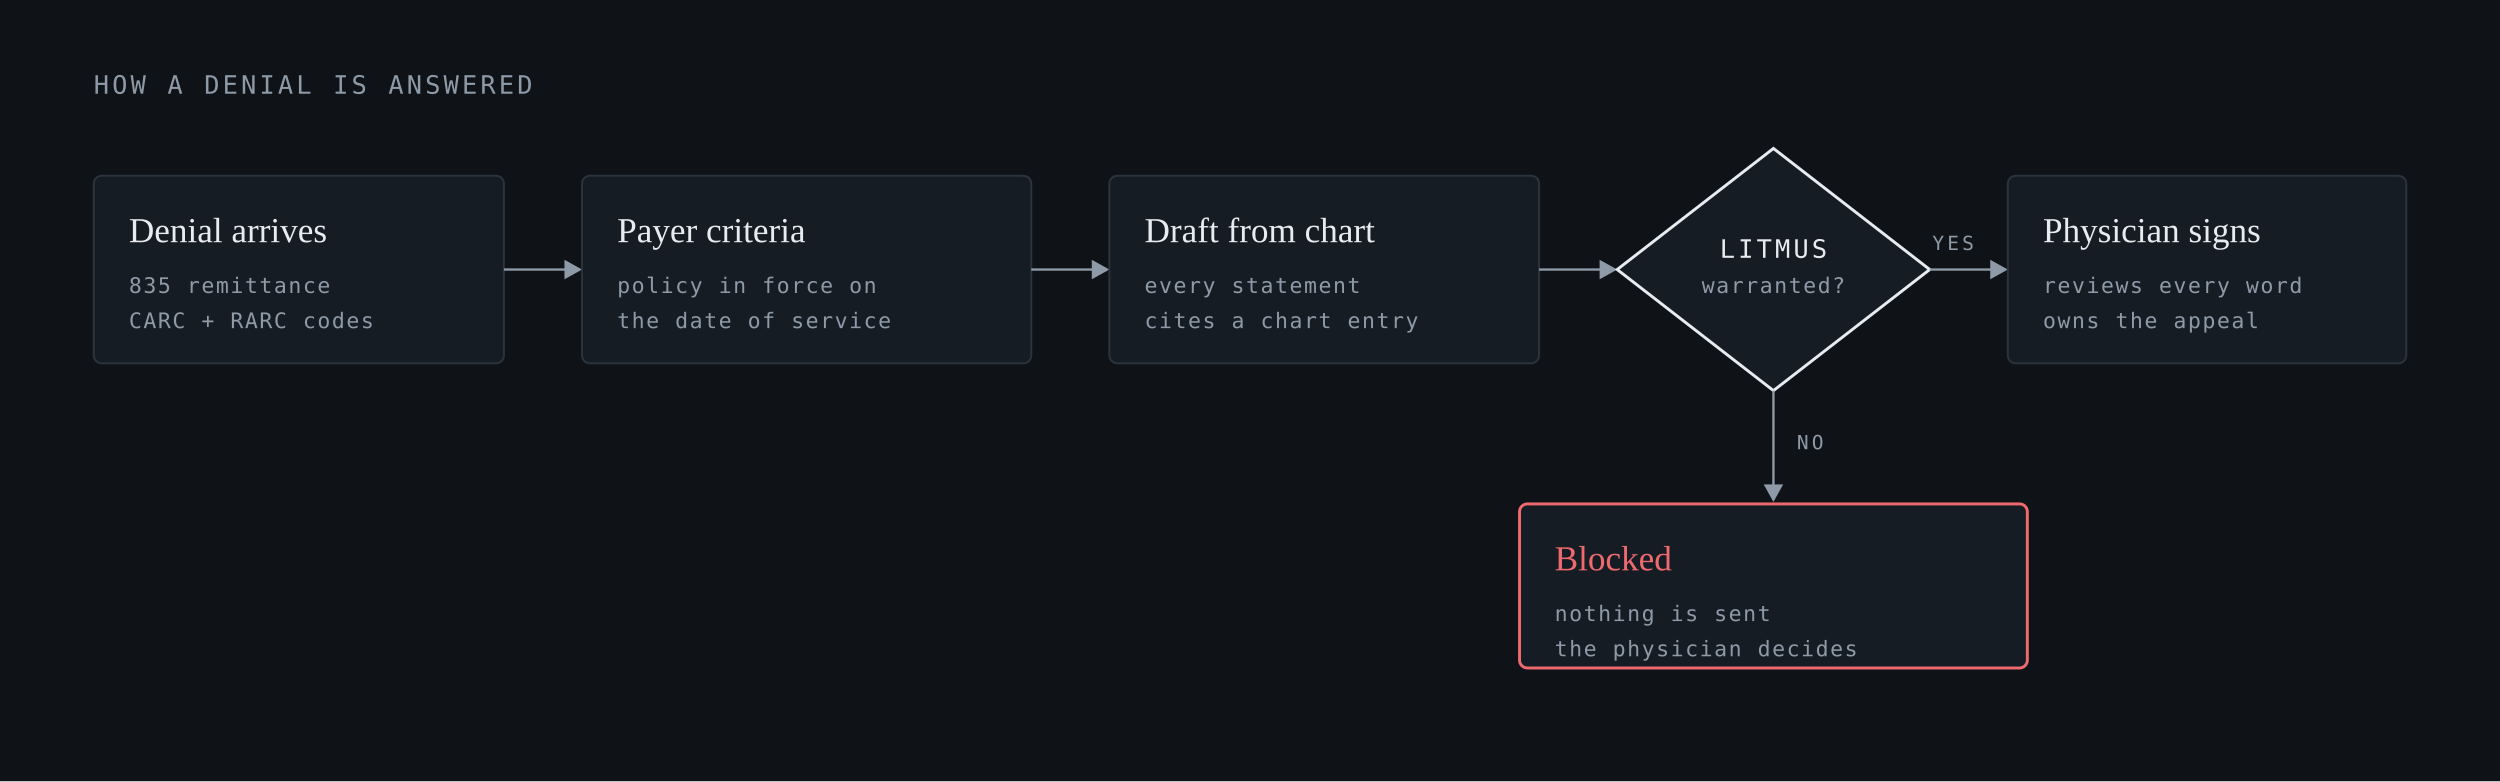
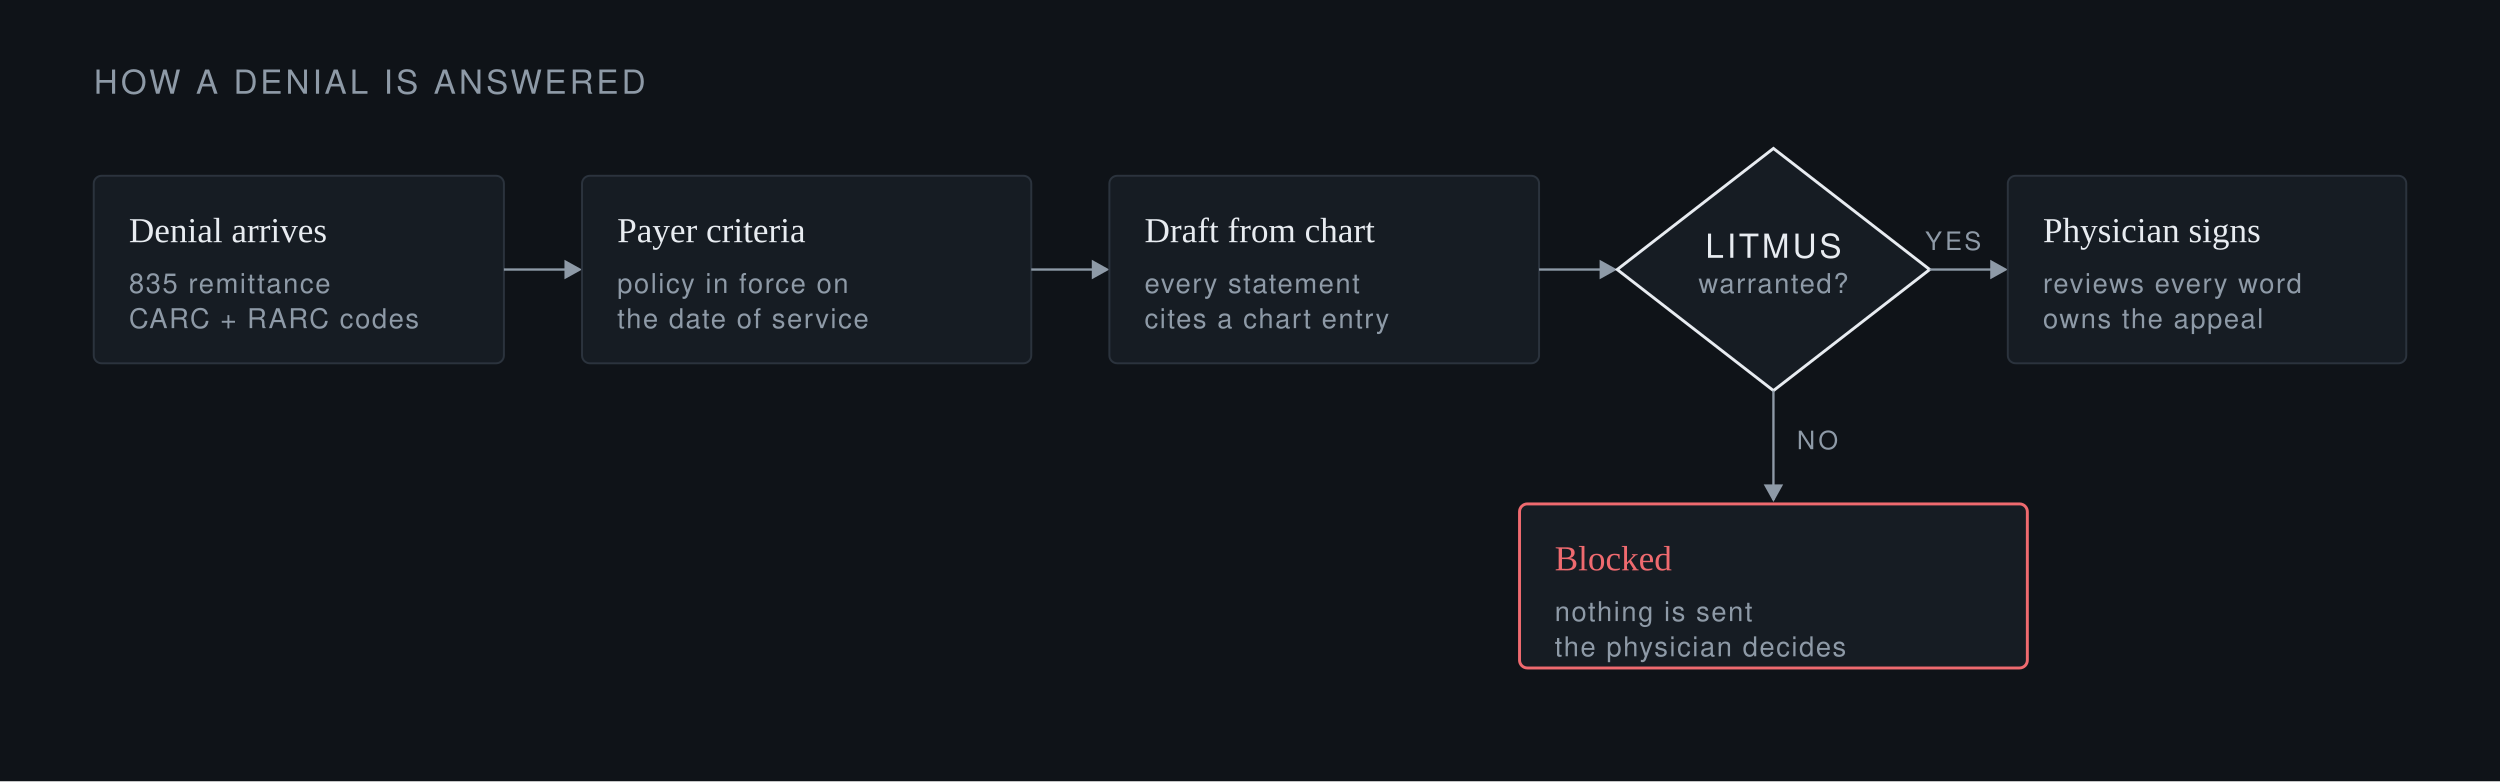
<svg xmlns="http://www.w3.org/2000/svg" viewBox="0 0 1280 400" width="1280" height="400" role="img" aria-label="Flow: a denial arrives as an 835 remittance with reason codes; it is checked against the payer criteria in force on the date of service; a response is drafted from the chart with every statement citing a chart entry; the LITMUS gate checks every statement is warranted; if yes, the physician reviews and signs; if no, the draft is blocked and the physician decides.">
  <rect width="1280" height="400" fill="#0f1318" />
-   <text x="48" y="48" font-family="ui-monospace, SFMono-Regular, Menlo, Consolas, monospace" font-size="13" letter-spacing="1.6" fill="#8e9aa7" text-anchor="start">HOW A DENIAL IS ANSWERED</text>
+   <text x="48" y="48" font-family="'Segoe UI', -apple-system, BlinkMacSystemFont, 'Helvetica Neue', Helvetica, Arial, sans-serif" font-size="17" letter-spacing="1.6" fill="#8e9aa7" text-anchor="start">HOW A DENIAL IS ANSWERED</text>
  <rect x="48" y="90" width="210" height="96" rx="4" fill="#161c23" stroke="#2b333d" stroke-width="1" />
  <text x="66" y="124" font-family="Georgia, 'Times New Roman', serif" font-size="18" fill="#e8ecf1" text-anchor="start" font-style="normal" font-weight="normal">Denial arrives</text>
-   <text x="66" y="150" font-family="ui-monospace, SFMono-Regular, Menlo, Consolas, monospace" font-size="11" letter-spacing="0.8" fill="#8e9aa7" text-anchor="start">835 remittance</text>
-   <text x="66" y="168" font-family="ui-monospace, SFMono-Regular, Menlo, Consolas, monospace" font-size="11" letter-spacing="0.8" fill="#8e9aa7" text-anchor="start">CARC + RARC codes</text>
+   <text x="66" y="150" font-family="'Segoe UI', -apple-system, BlinkMacSystemFont, 'Helvetica Neue', Helvetica, Arial, sans-serif" font-size="14" letter-spacing="0.8" fill="#8e9aa7" text-anchor="start">835 remittance</text>
+   <text x="66" y="168" font-family="'Segoe UI', -apple-system, BlinkMacSystemFont, 'Helvetica Neue', Helvetica, Arial, sans-serif" font-size="14" letter-spacing="0.8" fill="#8e9aa7" text-anchor="start">CARC + RARC codes</text>
  <line x1="258" y1="138.0" x2="290" y2="138.0" stroke="#8e9aa7" stroke-width="1.2" />
  <path d="M289 133.0 L298 138.0 L289 143.0 Z" fill="#8e9aa7" />
  <rect x="298" y="90" width="230" height="96" rx="4" fill="#161c23" stroke="#2b333d" stroke-width="1" />
  <text x="316" y="124" font-family="Georgia, 'Times New Roman', serif" font-size="18" fill="#e8ecf1" text-anchor="start" font-style="normal" font-weight="normal">Payer criteria</text>
-   <text x="316" y="150" font-family="ui-monospace, SFMono-Regular, Menlo, Consolas, monospace" font-size="11" letter-spacing="0.8" fill="#8e9aa7" text-anchor="start">policy in force on</text>
-   <text x="316" y="168" font-family="ui-monospace, SFMono-Regular, Menlo, Consolas, monospace" font-size="11" letter-spacing="0.8" fill="#8e9aa7" text-anchor="start">the date of service</text>
+   <text x="316" y="150" font-family="'Segoe UI', -apple-system, BlinkMacSystemFont, 'Helvetica Neue', Helvetica, Arial, sans-serif" font-size="14" letter-spacing="0.8" fill="#8e9aa7" text-anchor="start">policy in force on</text>
+   <text x="316" y="168" font-family="'Segoe UI', -apple-system, BlinkMacSystemFont, 'Helvetica Neue', Helvetica, Arial, sans-serif" font-size="14" letter-spacing="0.8" fill="#8e9aa7" text-anchor="start">the date of service</text>
  <line x1="528" y1="138.0" x2="560" y2="138.0" stroke="#8e9aa7" stroke-width="1.2" />
  <path d="M559 133.0 L568 138.0 L559 143.0 Z" fill="#8e9aa7" />
  <rect x="568" y="90" width="220" height="96" rx="4" fill="#161c23" stroke="#2b333d" stroke-width="1" />
  <text x="586" y="124" font-family="Georgia, 'Times New Roman', serif" font-size="18" fill="#e8ecf1" text-anchor="start" font-style="normal" font-weight="normal">Draft from chart</text>
-   <text x="586" y="150" font-family="ui-monospace, SFMono-Regular, Menlo, Consolas, monospace" font-size="11" letter-spacing="0.8" fill="#8e9aa7" text-anchor="start">every statement</text>
-   <text x="586" y="168" font-family="ui-monospace, SFMono-Regular, Menlo, Consolas, monospace" font-size="11" letter-spacing="0.8" fill="#8e9aa7" text-anchor="start">cites a chart entry</text>
+   <text x="586" y="150" font-family="'Segoe UI', -apple-system, BlinkMacSystemFont, 'Helvetica Neue', Helvetica, Arial, sans-serif" font-size="14" letter-spacing="0.8" fill="#8e9aa7" text-anchor="start">every statement</text>
+   <text x="586" y="168" font-family="'Segoe UI', -apple-system, BlinkMacSystemFont, 'Helvetica Neue', Helvetica, Arial, sans-serif" font-size="14" letter-spacing="0.8" fill="#8e9aa7" text-anchor="start">cites a chart entry</text>
  <line x1="788" y1="138.0" x2="820" y2="138.0" stroke="#8e9aa7" stroke-width="1.2" />
  <path d="M819 133.0 L828 138.0 L819 143.0 Z" fill="#8e9aa7" />
  <path d="M908 76.0 L988 138.0 L908 200.0 L828 138.0 Z" fill="#161c23" stroke="#e8ecf1" stroke-width="1.5" />
-   <text x="908" y="132.0" font-family="ui-monospace, SFMono-Regular, Menlo, Consolas, monospace" font-size="13" letter-spacing="1.6" fill="#e8ecf1" text-anchor="middle">LITMUS</text>
-   <text x="908" y="150.0" font-family="ui-monospace, SFMono-Regular, Menlo, Consolas, monospace" font-size="11" letter-spacing="0.8" fill="#8e9aa7" text-anchor="middle">warranted?</text>
+   <text x="908" y="132.0" font-family="'Segoe UI', -apple-system, BlinkMacSystemFont, 'Helvetica Neue', Helvetica, Arial, sans-serif" font-size="17" letter-spacing="1.6" fill="#e8ecf1" text-anchor="middle">LITMUS</text>
+   <text x="908" y="150.0" font-family="'Segoe UI', -apple-system, BlinkMacSystemFont, 'Helvetica Neue', Helvetica, Arial, sans-serif" font-size="14" letter-spacing="0.8" fill="#8e9aa7" text-anchor="middle">warranted?</text>
  <line x1="988" y1="138.0" x2="1020" y2="138.0" stroke="#8e9aa7" stroke-width="1.2" />
  <path d="M1019 133.0 L1028 138.0 L1019 143.0 Z" fill="#8e9aa7" />
-   <text x="1000" y="128.0" font-family="ui-monospace, SFMono-Regular, Menlo, Consolas, monospace" font-size="10" letter-spacing="1.6" fill="#8e9aa7" text-anchor="middle">YES</text>
+   <text x="1000" y="128.0" font-family="'Segoe UI', -apple-system, BlinkMacSystemFont, 'Helvetica Neue', Helvetica, Arial, sans-serif" font-size="13" letter-spacing="1.6" fill="#8e9aa7" text-anchor="middle">YES</text>
  <rect x="1028" y="90" width="204" height="96" rx="4" fill="#161c23" stroke="#2b333d" stroke-width="1" />
  <text x="1046" y="124" font-family="Georgia, 'Times New Roman', serif" font-size="18" fill="#e8ecf1" text-anchor="start" font-style="normal" font-weight="normal">Physician signs</text>
-   <text x="1046" y="150" font-family="ui-monospace, SFMono-Regular, Menlo, Consolas, monospace" font-size="11" letter-spacing="0.8" fill="#8e9aa7" text-anchor="start">reviews every word</text>
-   <text x="1046" y="168" font-family="ui-monospace, SFMono-Regular, Menlo, Consolas, monospace" font-size="11" letter-spacing="0.8" fill="#8e9aa7" text-anchor="start">owns the appeal</text>
+   <text x="1046" y="150" font-family="'Segoe UI', -apple-system, BlinkMacSystemFont, 'Helvetica Neue', Helvetica, Arial, sans-serif" font-size="14" letter-spacing="0.8" fill="#8e9aa7" text-anchor="start">reviews every word</text>
+   <text x="1046" y="168" font-family="'Segoe UI', -apple-system, BlinkMacSystemFont, 'Helvetica Neue', Helvetica, Arial, sans-serif" font-size="14" letter-spacing="0.8" fill="#8e9aa7" text-anchor="start">owns the appeal</text>
  <line x1="908" y1="200.0" x2="908" y2="256.0" stroke="#8e9aa7" stroke-width="1.2" />
  <path d="M903 248.0 L908 257.0 L913 248.0 Z" fill="#8e9aa7" />
-   <text x="920" y="230.0" font-family="ui-monospace, SFMono-Regular, Menlo, Consolas, monospace" font-size="10" letter-spacing="1.6" fill="#8e9aa7" text-anchor="start">NO</text>
+   <text x="920" y="230.0" font-family="'Segoe UI', -apple-system, BlinkMacSystemFont, 'Helvetica Neue', Helvetica, Arial, sans-serif" font-size="13" letter-spacing="1.6" fill="#8e9aa7" text-anchor="start">NO</text>
  <rect x="778" y="258.0" width="260" height="84" rx="4" fill="#161c23" stroke="#ef6a6f" stroke-width="1.5" />
  <text x="796" y="292.0" font-family="Georgia, 'Times New Roman', serif" font-size="18" fill="#ef6a6f" text-anchor="start" font-style="normal" font-weight="normal">Blocked</text>
-   <text x="796" y="318.0" font-family="ui-monospace, SFMono-Regular, Menlo, Consolas, monospace" font-size="11" letter-spacing="0.8" fill="#8e9aa7" text-anchor="start">nothing is sent</text>
-   <text x="796" y="336.0" font-family="ui-monospace, SFMono-Regular, Menlo, Consolas, monospace" font-size="11" letter-spacing="0.8" fill="#8e9aa7" text-anchor="start">the physician decides</text>
+   <text x="796" y="318.0" font-family="'Segoe UI', -apple-system, BlinkMacSystemFont, 'Helvetica Neue', Helvetica, Arial, sans-serif" font-size="14" letter-spacing="0.8" fill="#8e9aa7" text-anchor="start">nothing is sent</text>
+   <text x="796" y="336.0" font-family="'Segoe UI', -apple-system, BlinkMacSystemFont, 'Helvetica Neue', Helvetica, Arial, sans-serif" font-size="14" letter-spacing="0.8" fill="#8e9aa7" text-anchor="start">the physician decides</text>
</svg>
